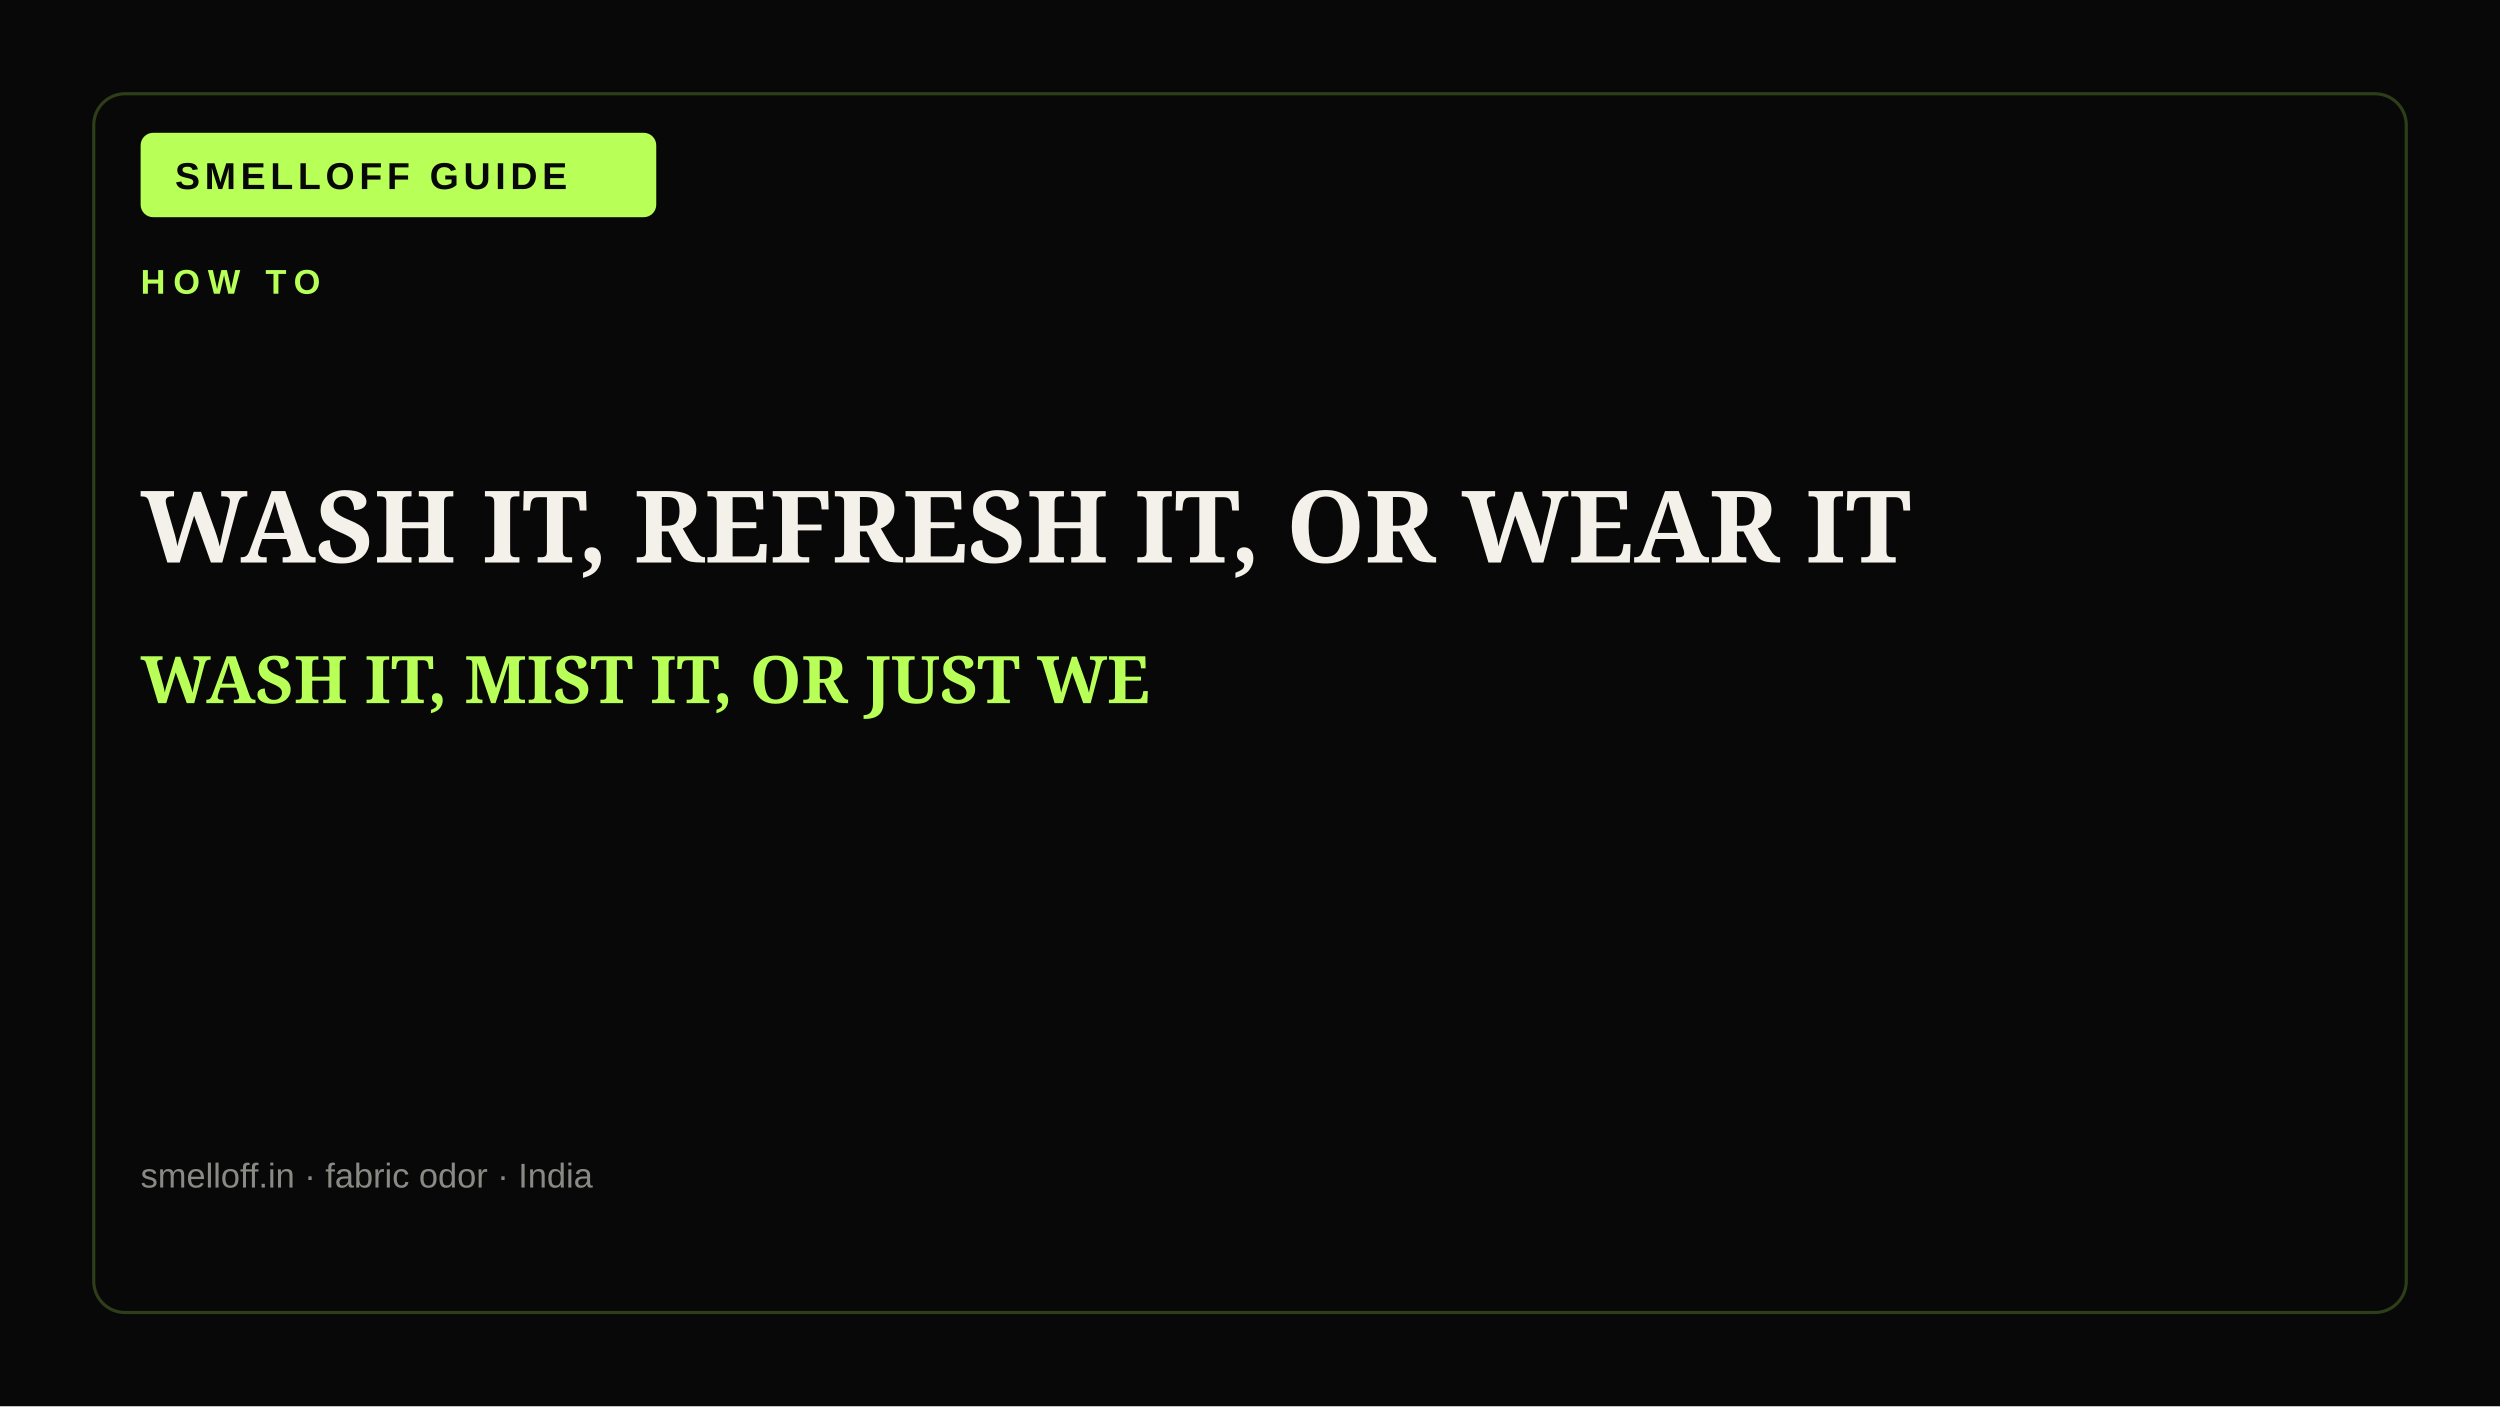
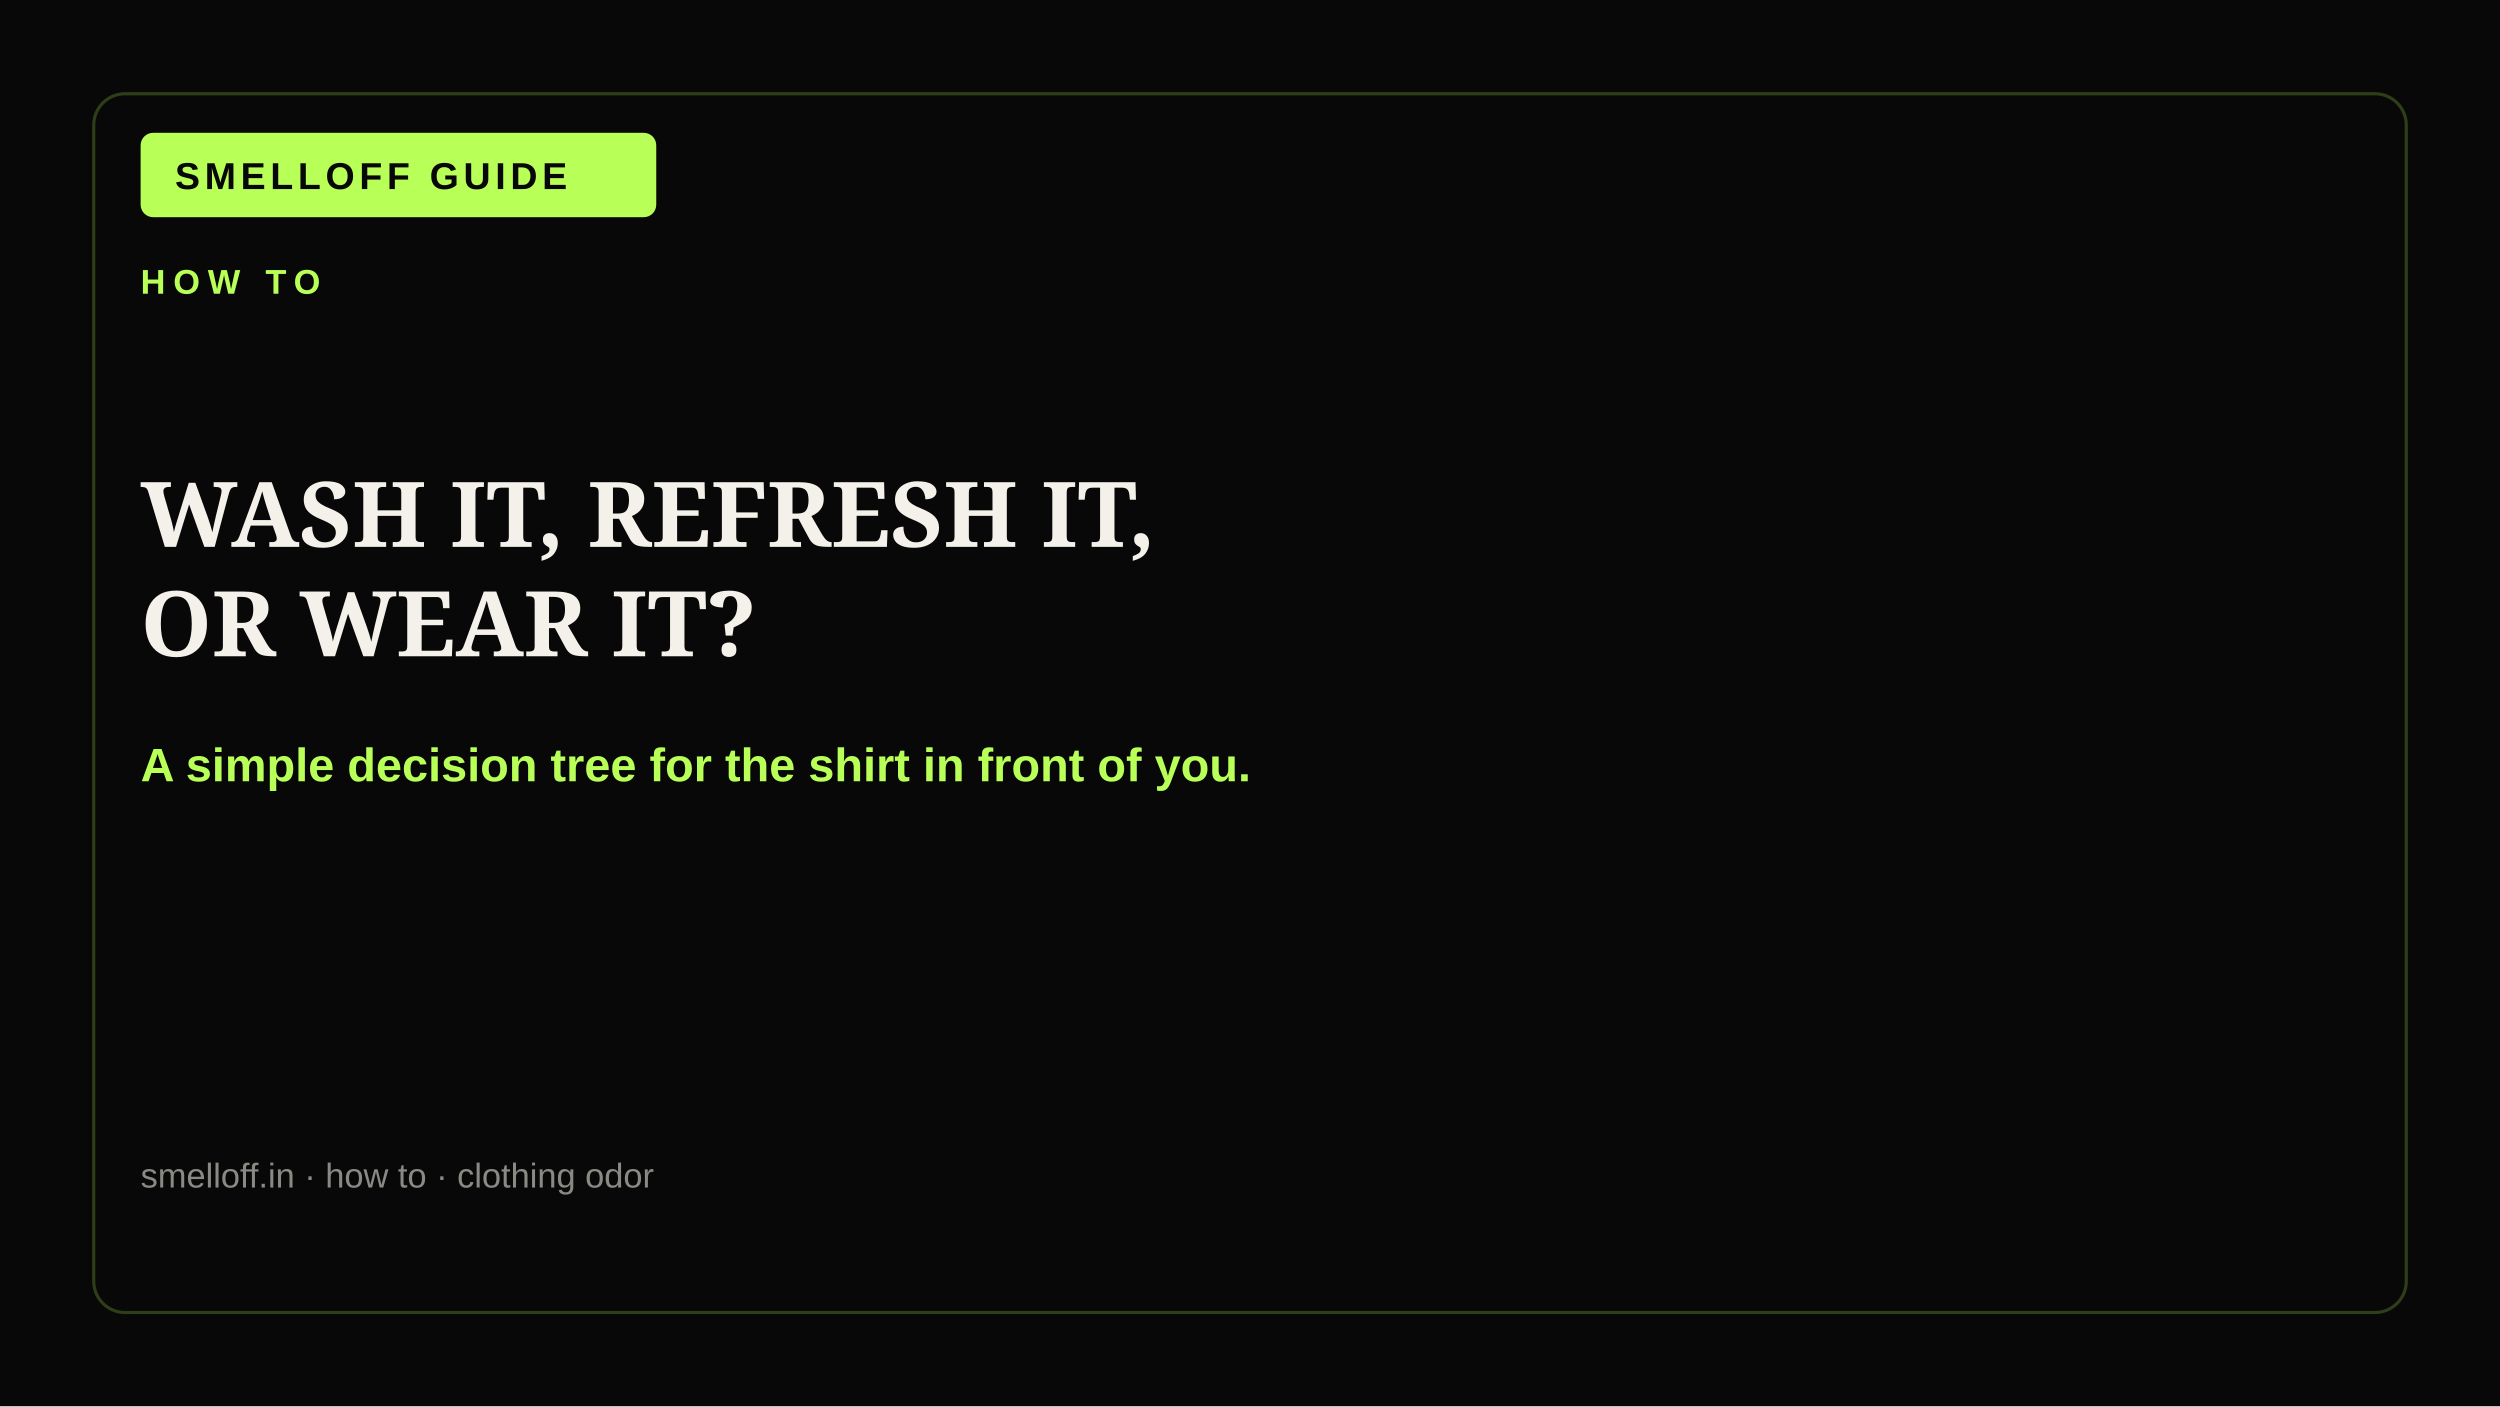
<svg xmlns="http://www.w3.org/2000/svg" width="1600" height="900" viewBox="0 0 1600 900">
  <rect width="1600" height="900" fill="#080808" />
  <rect x="60" y="60" width="1480" height="780" rx="20" fill="none" stroke="#B8FF57" stroke-opacity=".22" stroke-width="2" />
  <rect x="90" y="85" width="330" height="54" rx="8" fill="#B8FF57" />
-   <text x="112" y="121" font-family="Arial" font-size="24" font-weight="700" letter-spacing="3" fill="#080808">SMELLOFF GUIDE</text>
-   <text x="90" y="188" font-family="Arial" font-size="22" font-weight="700" letter-spacing="5" fill="#B8FF57">HOW TO</text>
-   <text x="90" y="360" font-family="Georgia,serif" font-size="64" font-weight="900" fill="#F4F1EA">WASH IT, REFRESH IT, OR WEAR IT</text>
-   <text x="90" y="450" font-family="Georgia,serif" font-size="42" font-weight="700" fill="#B8FF57">WASH IT, MIST IT, OR JUST WE</text>
-   <text x="90" y="760" font-family="Arial" font-size="22" fill="#8A8A85">smelloff.in · fabric odor · India</text>
+   <text x="112" y="121" font-family="Arial,sans-serif" font-size="24" font-weight="700" letter-spacing="3" fill="#080808">SMELLOFF GUIDE</text>
+   <text x="90" y="188" font-family="Arial,sans-serif" font-size="22" font-weight="700" letter-spacing="5" fill="#B8FF57">HOW TO</text>
+   <text x="90" y="350" font-family="Georgia,serif" font-size="58" font-weight="900" fill="#F4F1EA">WASH IT, REFRESH IT,</text>
+   <text x="90" y="420" font-family="Georgia,serif" font-size="58" font-weight="900" fill="#F4F1EA">OR WEAR IT?</text>
+   <text x="90" y="500" font-family="Arial,sans-serif" font-size="30" font-weight="700" fill="#B8FF57">A simple decision tree for the shirt in front of you.</text>
+   <text x="90" y="760" font-family="Arial,sans-serif" font-size="22" fill="#8A8A85">smelloff.in · how to · clothing odor</text>
</svg>
